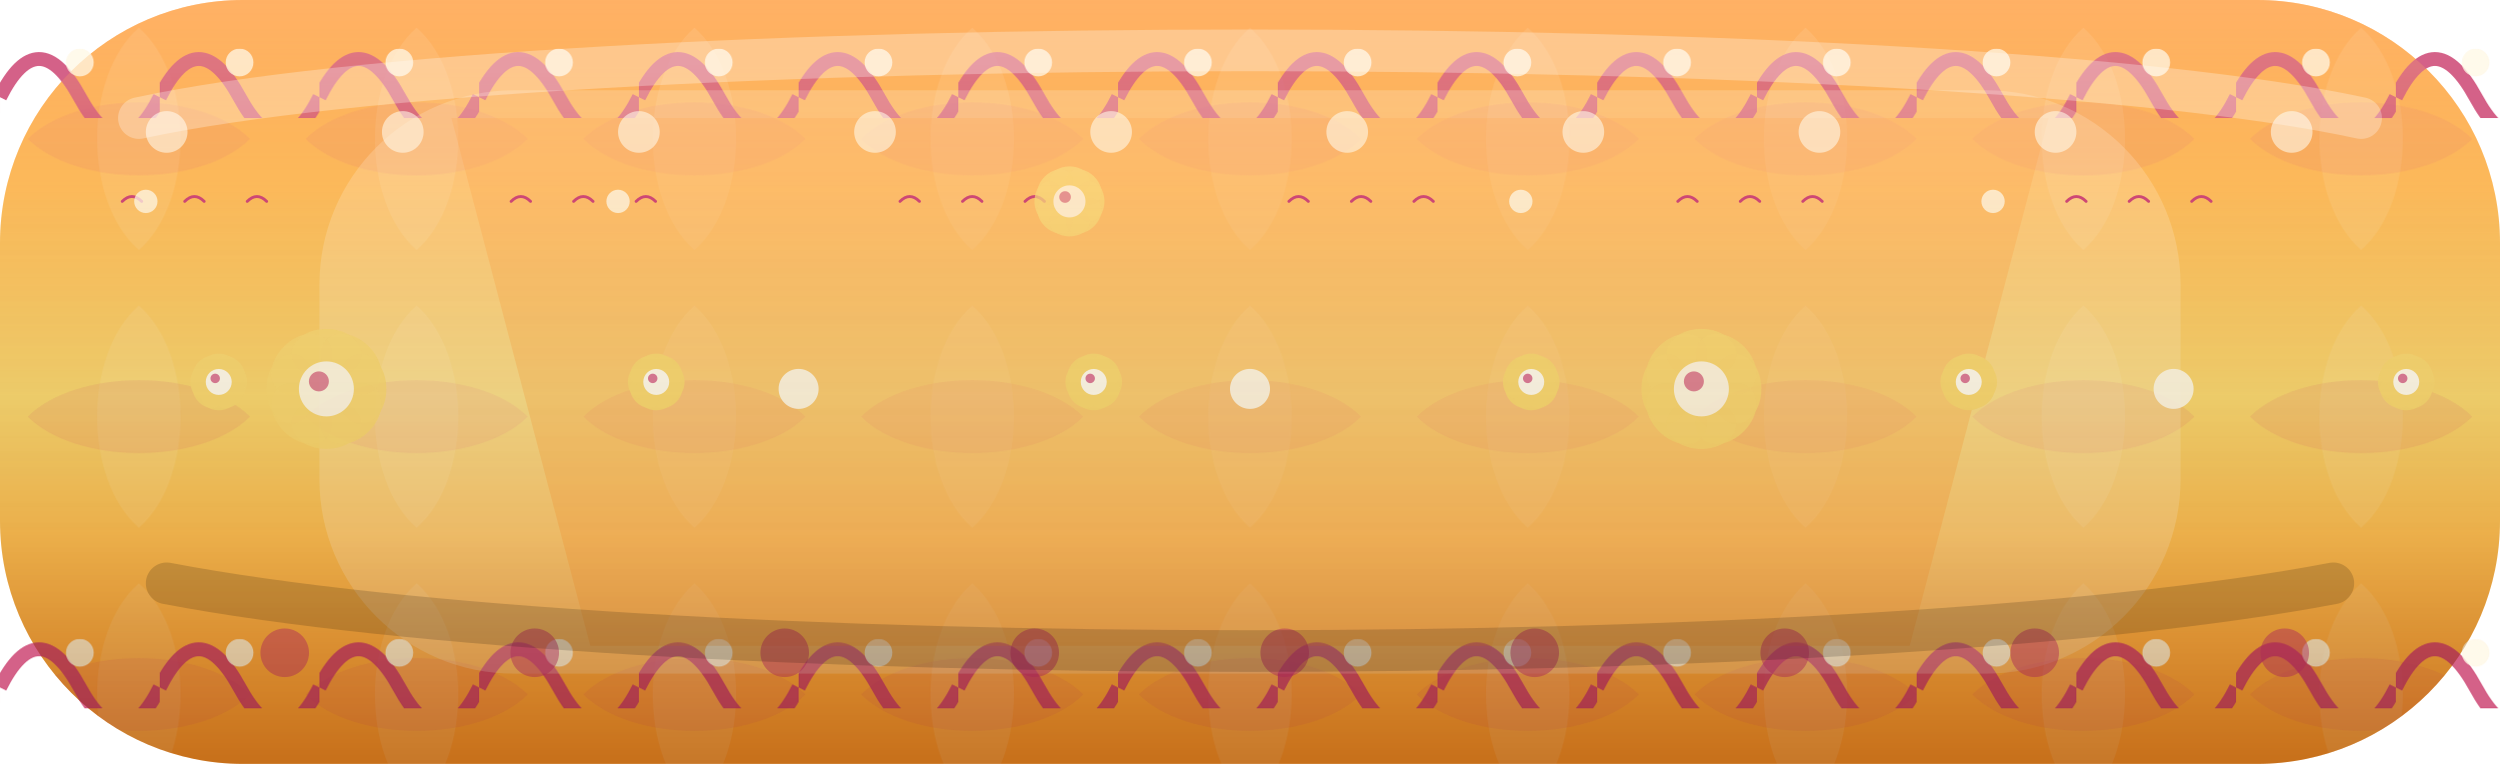
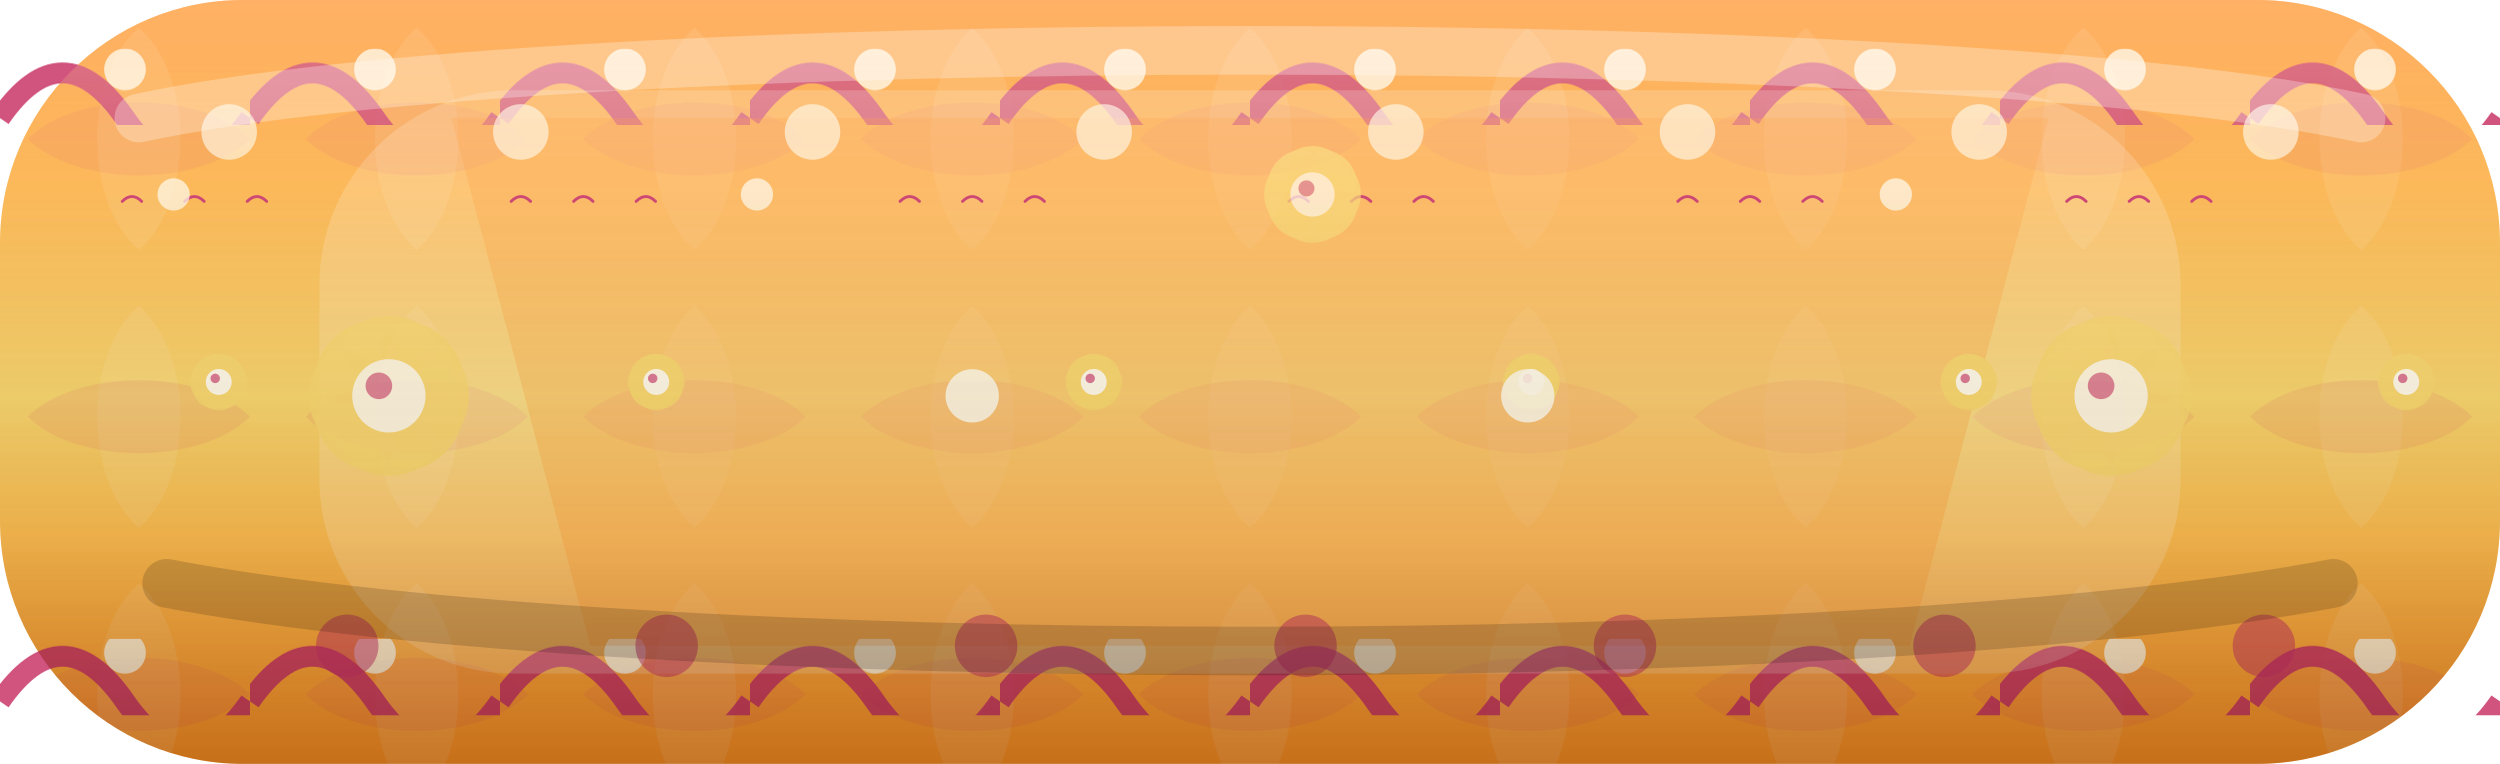
<svg xmlns="http://www.w3.org/2000/svg" width="720" height="220" viewBox="0 0 720 220">
  <defs>
    <linearGradient id="bg" x1="0" y1="0" x2="0" y2="1">
      <stop offset="0%" stop-color="#ff8f22" />
      <stop offset="52%" stop-color="#f8d46a" />
      <stop offset="100%" stop-color="#ff8f22" />
    </linearGradient>
    <linearGradient id="satin" x1="0" y1="0" x2="0" y2="1">
      <stop offset="0%" stop-color="rgba(255,255,255,0.30)" />
      <stop offset="24%" stop-color="rgba(255,255,255,0.12)" />
      <stop offset="70%" stop-color="rgba(0,0,0,0.06)" />
      <stop offset="100%" stop-color="rgba(0,0,0,0.22)" />
    </linearGradient>
    <pattern id="brocade-muertos2" width="80" height="80" patternUnits="userSpaceOnUse">
      <path d="M 40 8 C 56 22, 56 58, 40 72 C 24 58, 24 22, 40 8 Z" fill="#fff7e4" opacity="0.10" />
      <path d="M 8 40 C 22 26, 58 26, 72 40 C 58 54, 22 54, 8 40 Z" fill="#c83164" opacity="0.10" />
    </pattern>
-     <pattern id="trim-muertos2" width="46" height="34" patternUnits="userSpaceOnUse">
-       <path d="M 0 28 Q 11 6 23 28 T 46 28" stroke="#c83164" stroke-width="4" fill="none" opacity="0.85" />
-       <circle cx="23" cy="18" r="4" fill="#fff7e4" opacity="0.8" />
+     <pattern id="trim-muertos2" width="72" height="42" patternUnits="userSpaceOnUse">
+       <path d="M 0 34 Q 18 8 36 34 T 72 34" stroke="#c83164" stroke-width="6" fill="none" opacity="0.92" />
+       <circle cx="36" cy="20" r="6" fill="#fff7e4" opacity="0.86" />
    </pattern>
  </defs>
  <rect width="720" height="220" rx="70" fill="url(#bg)" />
  <rect x="0" y="0" width="720" height="220" rx="70" fill="url(#brocade-muertos2)" />
  <rect x="0" y="14" width="720" height="22" fill="url(#trim-muertos2)" opacity="0.90" />
  <rect x="0" y="184" width="720" height="22" fill="url(#trim-muertos2)" opacity="0.90" />
  <rect x="92" y="26" width="536" height="168" rx="56" fill="#fff7e4" opacity="0.20" />
  <path d="M 130 34 L 590 34 L 550 186 L 170 186 Z" fill="#ff8f22" opacity="0.24" />
  <g transform="translate(63 110)">
    <ellipse cx="4.76" cy="0" rx="3.4" ry="4.76" fill="#f8d46a" opacity="0.95" transform="rotate(0 4.76 0)" />
    <ellipse cx="3.366" cy="3.366" rx="3.4" ry="4.76" fill="#f8d46a" opacity="0.95" transform="rotate(45 3.365828 3.365828)" />
    <ellipse cx="2.9146593819707006e-16" cy="4.76" rx="3.4" ry="4.76" fill="#f8d46a" opacity="0.95" transform="rotate(90 2.9146593819707006e-16 4.76)" />
    <ellipse cx="-3.366" cy="3.366" rx="3.4" ry="4.76" fill="#f8d46a" opacity="0.95" transform="rotate(135 -3.365828 3.365828)" />
    <ellipse cx="-4.76" cy="5.829318763941401e-16" rx="3.4" ry="4.76" fill="#f8d46a" opacity="0.95" transform="rotate(180 -4.76 5.829318763941401e-16)" />
    <ellipse cx="-3.366" cy="-3.366" rx="3.4" ry="4.76" fill="#f8d46a" opacity="0.95" transform="rotate(225 -3.365828 -3.365828)" />
    <ellipse cx="-8.743978145912102e-16" cy="-4.76" rx="3.4" ry="4.76" fill="#f8d46a" opacity="0.95" transform="rotate(270 -8.743978145912102e-16 -4.76)" />
    <ellipse cx="3.366" cy="-3.366" rx="3.4" ry="4.76" fill="#f8d46a" opacity="0.95" transform="rotate(315 3.365828 -3.365828)" />
    <circle cx="0" cy="0" r="3.74" fill="#fff7e4" />
    <circle cx="-1.02" cy="-1.02" r="1.36" fill="#c83164" opacity="0.65" />
  </g>
  <g transform="translate(189 110)">
    <ellipse cx="4.76" cy="0" rx="3.4" ry="4.76" fill="#f8d46a" opacity="0.95" transform="rotate(0 4.76 0)" />
    <ellipse cx="3.366" cy="3.366" rx="3.4" ry="4.76" fill="#f8d46a" opacity="0.95" transform="rotate(45 3.365828 3.365828)" />
    <ellipse cx="2.9146593819707006e-16" cy="4.76" rx="3.4" ry="4.76" fill="#f8d46a" opacity="0.95" transform="rotate(90 2.9146593819707006e-16 4.76)" />
    <ellipse cx="-3.366" cy="3.366" rx="3.4" ry="4.76" fill="#f8d46a" opacity="0.95" transform="rotate(135 -3.365828 3.365828)" />
    <ellipse cx="-4.76" cy="5.829318763941401e-16" rx="3.4" ry="4.76" fill="#f8d46a" opacity="0.95" transform="rotate(180 -4.76 5.829318763941401e-16)" />
    <ellipse cx="-3.366" cy="-3.366" rx="3.4" ry="4.76" fill="#f8d46a" opacity="0.95" transform="rotate(225 -3.365828 -3.365828)" />
    <ellipse cx="-8.743978145912102e-16" cy="-4.76" rx="3.4" ry="4.76" fill="#f8d46a" opacity="0.95" transform="rotate(270 -8.743978145912102e-16 -4.76)" />
    <ellipse cx="3.366" cy="-3.366" rx="3.4" ry="4.76" fill="#f8d46a" opacity="0.95" transform="rotate(315 3.365828 -3.365828)" />
    <circle cx="0" cy="0" r="3.74" fill="#fff7e4" />
    <circle cx="-1.02" cy="-1.02" r="1.36" fill="#c83164" opacity="0.65" />
  </g>
  <g transform="translate(315 110)">
    <ellipse cx="4.76" cy="0" rx="3.4" ry="4.76" fill="#f8d46a" opacity="0.95" transform="rotate(0 4.76 0)" />
    <ellipse cx="3.366" cy="3.366" rx="3.4" ry="4.76" fill="#f8d46a" opacity="0.95" transform="rotate(45 3.365828 3.365828)" />
    <ellipse cx="2.9146593819707006e-16" cy="4.76" rx="3.4" ry="4.76" fill="#f8d46a" opacity="0.95" transform="rotate(90 2.9146593819707006e-16 4.76)" />
    <ellipse cx="-3.366" cy="3.366" rx="3.4" ry="4.76" fill="#f8d46a" opacity="0.95" transform="rotate(135 -3.365828 3.365828)" />
    <ellipse cx="-4.76" cy="5.829318763941401e-16" rx="3.4" ry="4.76" fill="#f8d46a" opacity="0.95" transform="rotate(180 -4.76 5.829318763941401e-16)" />
    <ellipse cx="-3.366" cy="-3.366" rx="3.4" ry="4.76" fill="#f8d46a" opacity="0.95" transform="rotate(225 -3.365828 -3.365828)" />
    <ellipse cx="-8.743978145912102e-16" cy="-4.76" rx="3.4" ry="4.76" fill="#f8d46a" opacity="0.95" transform="rotate(270 -8.743978145912102e-16 -4.76)" />
    <ellipse cx="3.366" cy="-3.366" rx="3.4" ry="4.76" fill="#f8d46a" opacity="0.95" transform="rotate(315 3.365828 -3.365828)" />
    <circle cx="0" cy="0" r="3.74" fill="#fff7e4" />
    <circle cx="-1.02" cy="-1.02" r="1.36" fill="#c83164" opacity="0.65" />
  </g>
  <g transform="translate(441 110)">
    <ellipse cx="4.76" cy="0" rx="3.4" ry="4.76" fill="#f8d46a" opacity="0.95" transform="rotate(0 4.76 0)" />
    <ellipse cx="3.366" cy="3.366" rx="3.4" ry="4.76" fill="#f8d46a" opacity="0.95" transform="rotate(45 3.365828 3.365828)" />
    <ellipse cx="2.9146593819707006e-16" cy="4.76" rx="3.4" ry="4.76" fill="#f8d46a" opacity="0.95" transform="rotate(90 2.9146593819707006e-16 4.76)" />
    <ellipse cx="-3.366" cy="3.366" rx="3.4" ry="4.76" fill="#f8d46a" opacity="0.95" transform="rotate(135 -3.365828 3.365828)" />
    <ellipse cx="-4.76" cy="5.829318763941401e-16" rx="3.4" ry="4.76" fill="#f8d46a" opacity="0.95" transform="rotate(180 -4.76 5.829318763941401e-16)" />
    <ellipse cx="-3.366" cy="-3.366" rx="3.4" ry="4.76" fill="#f8d46a" opacity="0.95" transform="rotate(225 -3.365828 -3.365828)" />
    <ellipse cx="-8.743978145912102e-16" cy="-4.76" rx="3.4" ry="4.76" fill="#f8d46a" opacity="0.95" transform="rotate(270 -8.743978145912102e-16 -4.76)" />
    <ellipse cx="3.366" cy="-3.366" rx="3.4" ry="4.76" fill="#f8d46a" opacity="0.95" transform="rotate(315 3.365828 -3.365828)" />
    <circle cx="0" cy="0" r="3.74" fill="#fff7e4" />
    <circle cx="-1.02" cy="-1.02" r="1.36" fill="#c83164" opacity="0.65" />
  </g>
  <g transform="translate(567 110)">
    <ellipse cx="4.76" cy="0" rx="3.4" ry="4.76" fill="#f8d46a" opacity="0.95" transform="rotate(0 4.76 0)" />
    <ellipse cx="3.366" cy="3.366" rx="3.4" ry="4.76" fill="#f8d46a" opacity="0.95" transform="rotate(45 3.365828 3.365828)" />
    <ellipse cx="2.9146593819707006e-16" cy="4.76" rx="3.4" ry="4.76" fill="#f8d46a" opacity="0.95" transform="rotate(90 2.9146593819707006e-16 4.76)" />
    <ellipse cx="-3.366" cy="3.366" rx="3.4" ry="4.76" fill="#f8d46a" opacity="0.95" transform="rotate(135 -3.365828 3.365828)" />
    <ellipse cx="-4.76" cy="5.829318763941401e-16" rx="3.4" ry="4.76" fill="#f8d46a" opacity="0.95" transform="rotate(180 -4.76 5.829318763941401e-16)" />
    <ellipse cx="-3.366" cy="-3.366" rx="3.4" ry="4.76" fill="#f8d46a" opacity="0.95" transform="rotate(225 -3.365828 -3.365828)" />
    <ellipse cx="-8.743978145912102e-16" cy="-4.76" rx="3.4" ry="4.76" fill="#f8d46a" opacity="0.95" transform="rotate(270 -8.743978145912102e-16 -4.76)" />
    <ellipse cx="3.366" cy="-3.366" rx="3.4" ry="4.76" fill="#f8d46a" opacity="0.95" transform="rotate(315 3.365828 -3.365828)" />
    <circle cx="0" cy="0" r="3.74" fill="#fff7e4" />
    <circle cx="-1.02" cy="-1.02" r="1.36" fill="#c83164" opacity="0.65" />
  </g>
  <g transform="translate(693 110)">
    <ellipse cx="4.76" cy="0" rx="3.4" ry="4.76" fill="#f8d46a" opacity="0.95" transform="rotate(0 4.76 0)" />
    <ellipse cx="3.366" cy="3.366" rx="3.4" ry="4.76" fill="#f8d46a" opacity="0.95" transform="rotate(45 3.365828 3.365828)" />
    <ellipse cx="2.9146593819707006e-16" cy="4.76" rx="3.4" ry="4.76" fill="#f8d46a" opacity="0.95" transform="rotate(90 2.9146593819707006e-16 4.76)" />
    <ellipse cx="-3.366" cy="3.366" rx="3.4" ry="4.76" fill="#f8d46a" opacity="0.95" transform="rotate(135 -3.365828 3.365828)" />
    <ellipse cx="-4.76" cy="5.829318763941401e-16" rx="3.4" ry="4.76" fill="#f8d46a" opacity="0.95" transform="rotate(180 -4.76 5.829318763941401e-16)" />
    <ellipse cx="-3.366" cy="-3.366" rx="3.4" ry="4.76" fill="#f8d46a" opacity="0.95" transform="rotate(225 -3.365828 -3.365828)" />
    <ellipse cx="-8.743978145912102e-16" cy="-4.76" rx="3.4" ry="4.76" fill="#f8d46a" opacity="0.95" transform="rotate(270 -8.743978145912102e-16 -4.76)" />
    <ellipse cx="3.366" cy="-3.366" rx="3.4" ry="4.76" fill="#f8d46a" opacity="0.95" transform="rotate(315 3.365828 -3.365828)" />
    <circle cx="0" cy="0" r="3.74" fill="#fff7e4" />
    <circle cx="-1.02" cy="-1.02" r="1.36" fill="#c83164" opacity="0.65" />
  </g>
  <g transform="translate(56 58)">
    <path d="M -20.8 0 Q -18 -2.8 -15.2 0" stroke="#c83164" stroke-width="0.84" fill="none" stroke-linecap="round" />
    <path d="M -2.8 0 Q 0 -2.8 2.8 0" stroke="#c83164" stroke-width="0.84" fill="none" stroke-linecap="round" />
    <path d="M 15.2 0 Q 18 -2.8 20.8 0" stroke="#c83164" stroke-width="0.84" fill="none" stroke-linecap="round" />
  </g>
  <g transform="translate(168 58)">
    <path d="M -20.8 0 Q -18 -2.8 -15.2 0" stroke="#c83164" stroke-width="0.84" fill="none" stroke-linecap="round" />
    <path d="M -2.8 0 Q 0 -2.8 2.8 0" stroke="#c83164" stroke-width="0.84" fill="none" stroke-linecap="round" />
    <path d="M 15.2 0 Q 18 -2.8 20.8 0" stroke="#c83164" stroke-width="0.84" fill="none" stroke-linecap="round" />
  </g>
  <g transform="translate(280 58)">
    <path d="M -20.8 0 Q -18 -2.8 -15.2 0" stroke="#c83164" stroke-width="0.84" fill="none" stroke-linecap="round" />
    <path d="M -2.8 0 Q 0 -2.8 2.8 0" stroke="#c83164" stroke-width="0.84" fill="none" stroke-linecap="round" />
    <path d="M 15.2 0 Q 18 -2.8 20.8 0" stroke="#c83164" stroke-width="0.84" fill="none" stroke-linecap="round" />
  </g>
  <g transform="translate(392 58)">
    <path d="M -20.8 0 Q -18 -2.8 -15.2 0" stroke="#c83164" stroke-width="0.84" fill="none" stroke-linecap="round" />
    <path d="M -2.8 0 Q 0 -2.8 2.8 0" stroke="#c83164" stroke-width="0.84" fill="none" stroke-linecap="round" />
    <path d="M 15.2 0 Q 18 -2.8 20.8 0" stroke="#c83164" stroke-width="0.84" fill="none" stroke-linecap="round" />
  </g>
  <g transform="translate(504 58)">
    <path d="M -20.8 0 Q -18 -2.8 -15.2 0" stroke="#c83164" stroke-width="0.84" fill="none" stroke-linecap="round" />
    <path d="M -2.8 0 Q 0 -2.8 2.8 0" stroke="#c83164" stroke-width="0.84" fill="none" stroke-linecap="round" />
    <path d="M 15.2 0 Q 18 -2.8 20.8 0" stroke="#c83164" stroke-width="0.84" fill="none" stroke-linecap="round" />
  </g>
  <g transform="translate(616 58)">
    <path d="M -20.8 0 Q -18 -2.8 -15.2 0" stroke="#c83164" stroke-width="0.84" fill="none" stroke-linecap="round" />
    <path d="M -2.8 0 Q 0 -2.8 2.8 0" stroke="#c83164" stroke-width="0.84" fill="none" stroke-linecap="round" />
    <path d="M 15.2 0 Q 18 -2.8 20.8 0" stroke="#c83164" stroke-width="0.84" fill="none" stroke-linecap="round" />
  </g>
  <g opacity="0.74">
-     <circle cx="42" cy="58" r="3.36" fill="#fff7e4" />
-     <circle cx="178" cy="58" r="3.36" fill="#fff7e4" />
-     <g transform="translate(308 58)">
-       <ellipse cx="5.88" cy="0" rx="4.2" ry="5.88" fill="#f8d46a" opacity="0.95" transform="rotate(0 5.88 0)" />
-       <ellipse cx="4.158" cy="4.158" rx="4.2" ry="5.88" fill="#f8d46a" opacity="0.95" transform="rotate(45 4.157788 4.157788)" />
-       <ellipse cx="3.6004615894932183e-16" cy="5.88" rx="4.2" ry="5.88" fill="#f8d46a" opacity="0.95" transform="rotate(90 3.6004615894932183e-16 5.88)" />
-       <ellipse cx="-4.158" cy="4.158" rx="4.2" ry="5.88" fill="#f8d46a" opacity="0.95" transform="rotate(135 -4.157788 4.157788)" />
-       <ellipse cx="-5.88" cy="7.200923178986437e-16" rx="4.2" ry="5.88" fill="#f8d46a" opacity="0.95" transform="rotate(180 -5.88 7.200923178986437e-16)" />
-       <ellipse cx="-4.158" cy="-4.158" rx="4.2" ry="5.88" fill="#f8d46a" opacity="0.95" transform="rotate(225 -4.157788 -4.157788)" />
-       <ellipse cx="-1.0801384768479654e-15" cy="-5.88" rx="4.2" ry="5.88" fill="#f8d46a" opacity="0.95" transform="rotate(270 -1.0801384768479654e-15 -5.88)" />
-       <ellipse cx="4.158" cy="-4.158" rx="4.2" ry="5.88" fill="#f8d46a" opacity="0.95" transform="rotate(315 4.157788 -4.157788)" />
-       <circle cx="0" cy="0" r="4.62" fill="#fff7e4" />
-       <circle cx="-1.26" cy="-1.26" r="1.68" fill="#c83164" opacity="0.65" />
+     <circle cx="50" cy="56" r="4.64" fill="#fff7e4" />
+     <circle cx="218" cy="56" r="4.64" fill="#fff7e4" />
+     <g transform="translate(378 56)">
+       <ellipse cx="8.12" cy="0" rx="5.8" ry="8.12" fill="#f8d46a" opacity="0.95" transform="rotate(0 8.12 0)" />
+       <ellipse cx="5.742" cy="5.742" rx="5.8" ry="8.12" fill="#f8d46a" opacity="0.95" transform="rotate(45 5.741707 5.741707)" />
+       <ellipse cx="4.972066004538253e-16" cy="8.12" rx="5.8" ry="8.12" fill="#f8d46a" opacity="0.95" transform="rotate(90 4.972066004538253e-16 8.12)" />
+       <ellipse cx="-5.742" cy="5.742" rx="5.8" ry="8.12" fill="#f8d46a" opacity="0.95" transform="rotate(135 -5.741707 5.741707)" />
+       <ellipse cx="-8.12" cy="9.944132009076507e-16" rx="5.8" ry="8.12" fill="#f8d46a" opacity="0.95" transform="rotate(180 -8.12 9.944132009076507e-16)" />
+       <ellipse cx="-5.742" cy="-5.742" rx="5.8" ry="8.12" fill="#f8d46a" opacity="0.95" transform="rotate(225 -5.741707 -5.741707)" />
+       <ellipse cx="-1.4916198013614761e-15" cy="-8.12" rx="5.8" ry="8.12" fill="#f8d46a" opacity="0.95" transform="rotate(270 -1.4916198013614761e-15 -8.12)" />
+       <ellipse cx="5.742" cy="-5.742" rx="5.8" ry="8.12" fill="#f8d46a" opacity="0.95" transform="rotate(315 5.741707 -5.741707)" />
+       <circle cx="0" cy="0" r="6.38" fill="#fff7e4" />
+       <circle cx="-1.74" cy="-1.74" r="2.32" fill="#c83164" opacity="0.65" />
    </g>
-     <circle cx="438" cy="58" r="3.36" fill="#fff7e4" />
-     <circle cx="574" cy="58" r="3.36" fill="#fff7e4" />
+     <circle cx="546" cy="56" r="4.64" fill="#fff7e4" />
  </g>
  <g opacity="0.88">
-     <g transform="translate(94 112)">
-       <ellipse cx="10.08" cy="0" rx="7.2" ry="10.08" fill="#f8d46a" opacity="0.95" transform="rotate(0 10.08 0)" />
-       <ellipse cx="7.128" cy="7.128" rx="7.2" ry="10.08" fill="#f8d46a" opacity="0.95" transform="rotate(45 7.127636 7.127636)" />
-       <ellipse cx="6.17221986770266e-16" cy="10.08" rx="7.2" ry="10.08" fill="#f8d46a" opacity="0.95" transform="rotate(90 6.17221986770266e-16 10.08)" />
-       <ellipse cx="-7.128" cy="7.128" rx="7.2" ry="10.08" fill="#f8d46a" opacity="0.95" transform="rotate(135 -7.127636 7.127636)" />
-       <ellipse cx="-10.08" cy="1.234443973540532e-15" rx="7.2" ry="10.08" fill="#f8d46a" opacity="0.95" transform="rotate(180 -10.08 1.234443973540532e-15)" />
-       <ellipse cx="-7.128" cy="-7.128" rx="7.2" ry="10.08" fill="#f8d46a" opacity="0.95" transform="rotate(225 -7.127636 -7.127636)" />
-       <ellipse cx="-1.8516659603107977e-15" cy="-10.08" rx="7.2" ry="10.08" fill="#f8d46a" opacity="0.95" transform="rotate(270 -1.8516659603107977e-15 -10.08)" />
-       <ellipse cx="7.128" cy="-7.128" rx="7.2" ry="10.08" fill="#f8d46a" opacity="0.95" transform="rotate(315 7.127636 -7.127636)" />
-       <circle cx="0" cy="0" r="7.92" fill="#fff7e4" />
-       <circle cx="-2.16" cy="-2.16" r="2.88" fill="#c83164" opacity="0.65" />
+     <g transform="translate(112 114)">
+       <ellipse cx="13.44" cy="0" rx="9.6" ry="13.44" fill="#f8d46a" opacity="0.95" transform="rotate(0 13.44 0)" />
+       <ellipse cx="9.504" cy="9.504" rx="9.6" ry="13.44" fill="#f8d46a" opacity="0.95" transform="rotate(45 9.503515 9.503515)" />
+       <ellipse cx="8.229626490270213e-16" cy="13.44" rx="9.6" ry="13.44" fill="#f8d46a" opacity="0.95" transform="rotate(90 8.229626490270213e-16 13.44)" />
+       <ellipse cx="-9.504" cy="9.504" rx="9.6" ry="13.44" fill="#f8d46a" opacity="0.95" transform="rotate(135 -9.503515 9.503515)" />
+       <ellipse cx="-13.44" cy="1.6459252980540426e-15" rx="9.6" ry="13.44" fill="#f8d46a" opacity="0.95" transform="rotate(180 -13.44 1.6459252980540426e-15)" />
+       <ellipse cx="-9.504" cy="-9.504" rx="9.6" ry="13.44" fill="#f8d46a" opacity="0.95" transform="rotate(225 -9.503515 -9.503515)" />
+       <ellipse cx="-2.4688879470810637e-15" cy="-13.44" rx="9.6" ry="13.44" fill="#f8d46a" opacity="0.95" transform="rotate(270 -2.4688879470810637e-15 -13.44)" />
+       <ellipse cx="9.504" cy="-9.504" rx="9.6" ry="13.44" fill="#f8d46a" opacity="0.95" transform="rotate(315 9.503515 -9.503515)" />
+       <circle cx="0" cy="0" r="10.56" fill="#fff7e4" />
+       <circle cx="-2.88" cy="-2.88" r="3.84" fill="#c83164" opacity="0.65" />
    </g>
-     <circle cx="230" cy="112" r="5.76" fill="#fff7e4" />
-     <circle cx="360" cy="112" r="5.76" fill="#fff7e4" />
-     <g transform="translate(490 112)">
-       <ellipse cx="10.08" cy="0" rx="7.2" ry="10.08" fill="#f8d46a" opacity="0.95" transform="rotate(0 10.08 0)" />
-       <ellipse cx="7.128" cy="7.128" rx="7.2" ry="10.08" fill="#f8d46a" opacity="0.95" transform="rotate(45 7.127636 7.127636)" />
-       <ellipse cx="6.17221986770266e-16" cy="10.08" rx="7.2" ry="10.08" fill="#f8d46a" opacity="0.95" transform="rotate(90 6.17221986770266e-16 10.08)" />
-       <ellipse cx="-7.128" cy="7.128" rx="7.2" ry="10.08" fill="#f8d46a" opacity="0.95" transform="rotate(135 -7.127636 7.127636)" />
-       <ellipse cx="-10.08" cy="1.234443973540532e-15" rx="7.2" ry="10.08" fill="#f8d46a" opacity="0.95" transform="rotate(180 -10.08 1.234443973540532e-15)" />
-       <ellipse cx="-7.128" cy="-7.128" rx="7.2" ry="10.08" fill="#f8d46a" opacity="0.95" transform="rotate(225 -7.127636 -7.127636)" />
-       <ellipse cx="-1.8516659603107977e-15" cy="-10.08" rx="7.2" ry="10.08" fill="#f8d46a" opacity="0.95" transform="rotate(270 -1.8516659603107977e-15 -10.08)" />
-       <ellipse cx="7.128" cy="-7.128" rx="7.2" ry="10.08" fill="#f8d46a" opacity="0.95" transform="rotate(315 7.127636 -7.127636)" />
-       <circle cx="0" cy="0" r="7.92" fill="#fff7e4" />
-       <circle cx="-2.16" cy="-2.16" r="2.88" fill="#c83164" opacity="0.65" />
+     <circle cx="280" cy="114" r="7.68" fill="#fff7e4" />
+     <circle cx="440" cy="114" r="7.68" fill="#fff7e4" />
+     <g transform="translate(608 114)">
+       <ellipse cx="13.44" cy="0" rx="9.6" ry="13.44" fill="#f8d46a" opacity="0.95" transform="rotate(0 13.44 0)" />
+       <ellipse cx="9.504" cy="9.504" rx="9.6" ry="13.44" fill="#f8d46a" opacity="0.95" transform="rotate(45 9.503515 9.503515)" />
+       <ellipse cx="8.229626490270213e-16" cy="13.44" rx="9.6" ry="13.44" fill="#f8d46a" opacity="0.95" transform="rotate(90 8.229626490270213e-16 13.44)" />
+       <ellipse cx="-9.504" cy="9.504" rx="9.6" ry="13.44" fill="#f8d46a" opacity="0.95" transform="rotate(135 -9.503515 9.503515)" />
+       <ellipse cx="-13.44" cy="1.6459252980540426e-15" rx="9.6" ry="13.44" fill="#f8d46a" opacity="0.95" transform="rotate(180 -13.44 1.6459252980540426e-15)" />
+       <ellipse cx="-9.504" cy="-9.504" rx="9.6" ry="13.44" fill="#f8d46a" opacity="0.95" transform="rotate(225 -9.503515 -9.503515)" />
+       <ellipse cx="-2.4688879470810637e-15" cy="-13.44" rx="9.6" ry="13.44" fill="#f8d46a" opacity="0.95" transform="rotate(270 -2.4688879470810637e-15 -13.44)" />
+       <ellipse cx="9.504" cy="-9.504" rx="9.6" ry="13.44" fill="#f8d46a" opacity="0.95" transform="rotate(315 9.503515 -9.503515)" />
+       <circle cx="0" cy="0" r="10.56" fill="#fff7e4" />
+       <circle cx="-2.88" cy="-2.88" r="3.84" fill="#c83164" opacity="0.65" />
    </g>
-     <circle cx="626" cy="112" r="5.76" fill="#fff7e4" />
  </g>
  <g opacity="0.82">
-     <circle cx="48" cy="38" r="6" fill="#fff7e4" opacity="0.72" />
-     <circle cx="116" cy="38" r="6" fill="#fff7e4" opacity="0.72" />
-     <circle cx="184" cy="38" r="6" fill="#fff7e4" opacity="0.72" />
-     <circle cx="252" cy="38" r="6" fill="#fff7e4" opacity="0.72" />
-     <circle cx="320" cy="38" r="6" fill="#fff7e4" opacity="0.72" />
-     <circle cx="388" cy="38" r="6" fill="#fff7e4" opacity="0.72" />
-     <circle cx="456" cy="38" r="6" fill="#fff7e4" opacity="0.72" />
-     <circle cx="524" cy="38" r="6" fill="#fff7e4" opacity="0.72" />
-     <circle cx="592" cy="38" r="6" fill="#fff7e4" opacity="0.72" />
-     <circle cx="660" cy="38" r="6" fill="#fff7e4" opacity="0.72" />
+     <circle cx="66" cy="38" r="8" fill="#fff7e4" opacity="0.78" />
+     <circle cx="150" cy="38" r="8" fill="#fff7e4" opacity="0.78" />
+     <circle cx="234" cy="38" r="8" fill="#fff7e4" opacity="0.78" />
+     <circle cx="318" cy="38" r="8" fill="#fff7e4" opacity="0.78" />
+     <circle cx="402" cy="38" r="8" fill="#fff7e4" opacity="0.78" />
+     <circle cx="486" cy="38" r="8" fill="#fff7e4" opacity="0.78" />
+     <circle cx="570" cy="38" r="8" fill="#fff7e4" opacity="0.78" />
+     <circle cx="654" cy="38" r="8" fill="#fff7e4" opacity="0.78" />
  </g>
  <g opacity="0.72">
-     <circle cx="82" cy="188" r="7" fill="#c83164" opacity="0.65" />
-     <circle cx="154" cy="188" r="7" fill="#c83164" opacity="0.65" />
-     <circle cx="226" cy="188" r="7" fill="#c83164" opacity="0.65" />
-     <circle cx="298" cy="188" r="7" fill="#c83164" opacity="0.65" />
-     <circle cx="370" cy="188" r="7" fill="#c83164" opacity="0.65" />
-     <circle cx="442" cy="188" r="7" fill="#c83164" opacity="0.65" />
-     <circle cx="514" cy="188" r="7" fill="#c83164" opacity="0.65" />
-     <circle cx="586" cy="188" r="7" fill="#c83164" opacity="0.65" />
-     <circle cx="658" cy="188" r="7" fill="#c83164" opacity="0.65" />
+     <circle cx="100" cy="186" r="9" fill="#c83164" opacity="0.68" />
+     <circle cx="192" cy="186" r="9" fill="#c83164" opacity="0.68" />
+     <circle cx="284" cy="186" r="9" fill="#c83164" opacity="0.68" />
+     <circle cx="376" cy="186" r="9" fill="#c83164" opacity="0.68" />
+     <circle cx="468" cy="186" r="9" fill="#c83164" opacity="0.68" />
+     <circle cx="560" cy="186" r="9" fill="#c83164" opacity="0.68" />
+     <circle cx="652" cy="186" r="9" fill="#c83164" opacity="0.68" />
  </g>
  <rect x="0" y="0" width="720" height="220" rx="70" fill="url(#satin)" />
-   <path d="M 40 34 C 160 8, 560 8, 680 34" stroke="rgba(255,255,255,0.28)" stroke-width="12" stroke-linecap="round" fill="none" />
-   <path d="M 48 168 C 184 194, 536 194, 672 168" stroke="rgba(0,0,0,0.16)" stroke-width="12" stroke-linecap="round" fill="none" />
+   <path d="M 40 34 C 160 8, 560 8, 680 34" stroke="rgba(255,255,255,0.28)" stroke-width="14" stroke-linecap="round" fill="none" />
+   <path d="M 48 168 C 184 194, 536 194, 672 168" stroke="rgba(0,0,0,0.16)" stroke-width="14" stroke-linecap="round" fill="none" />
</svg>
